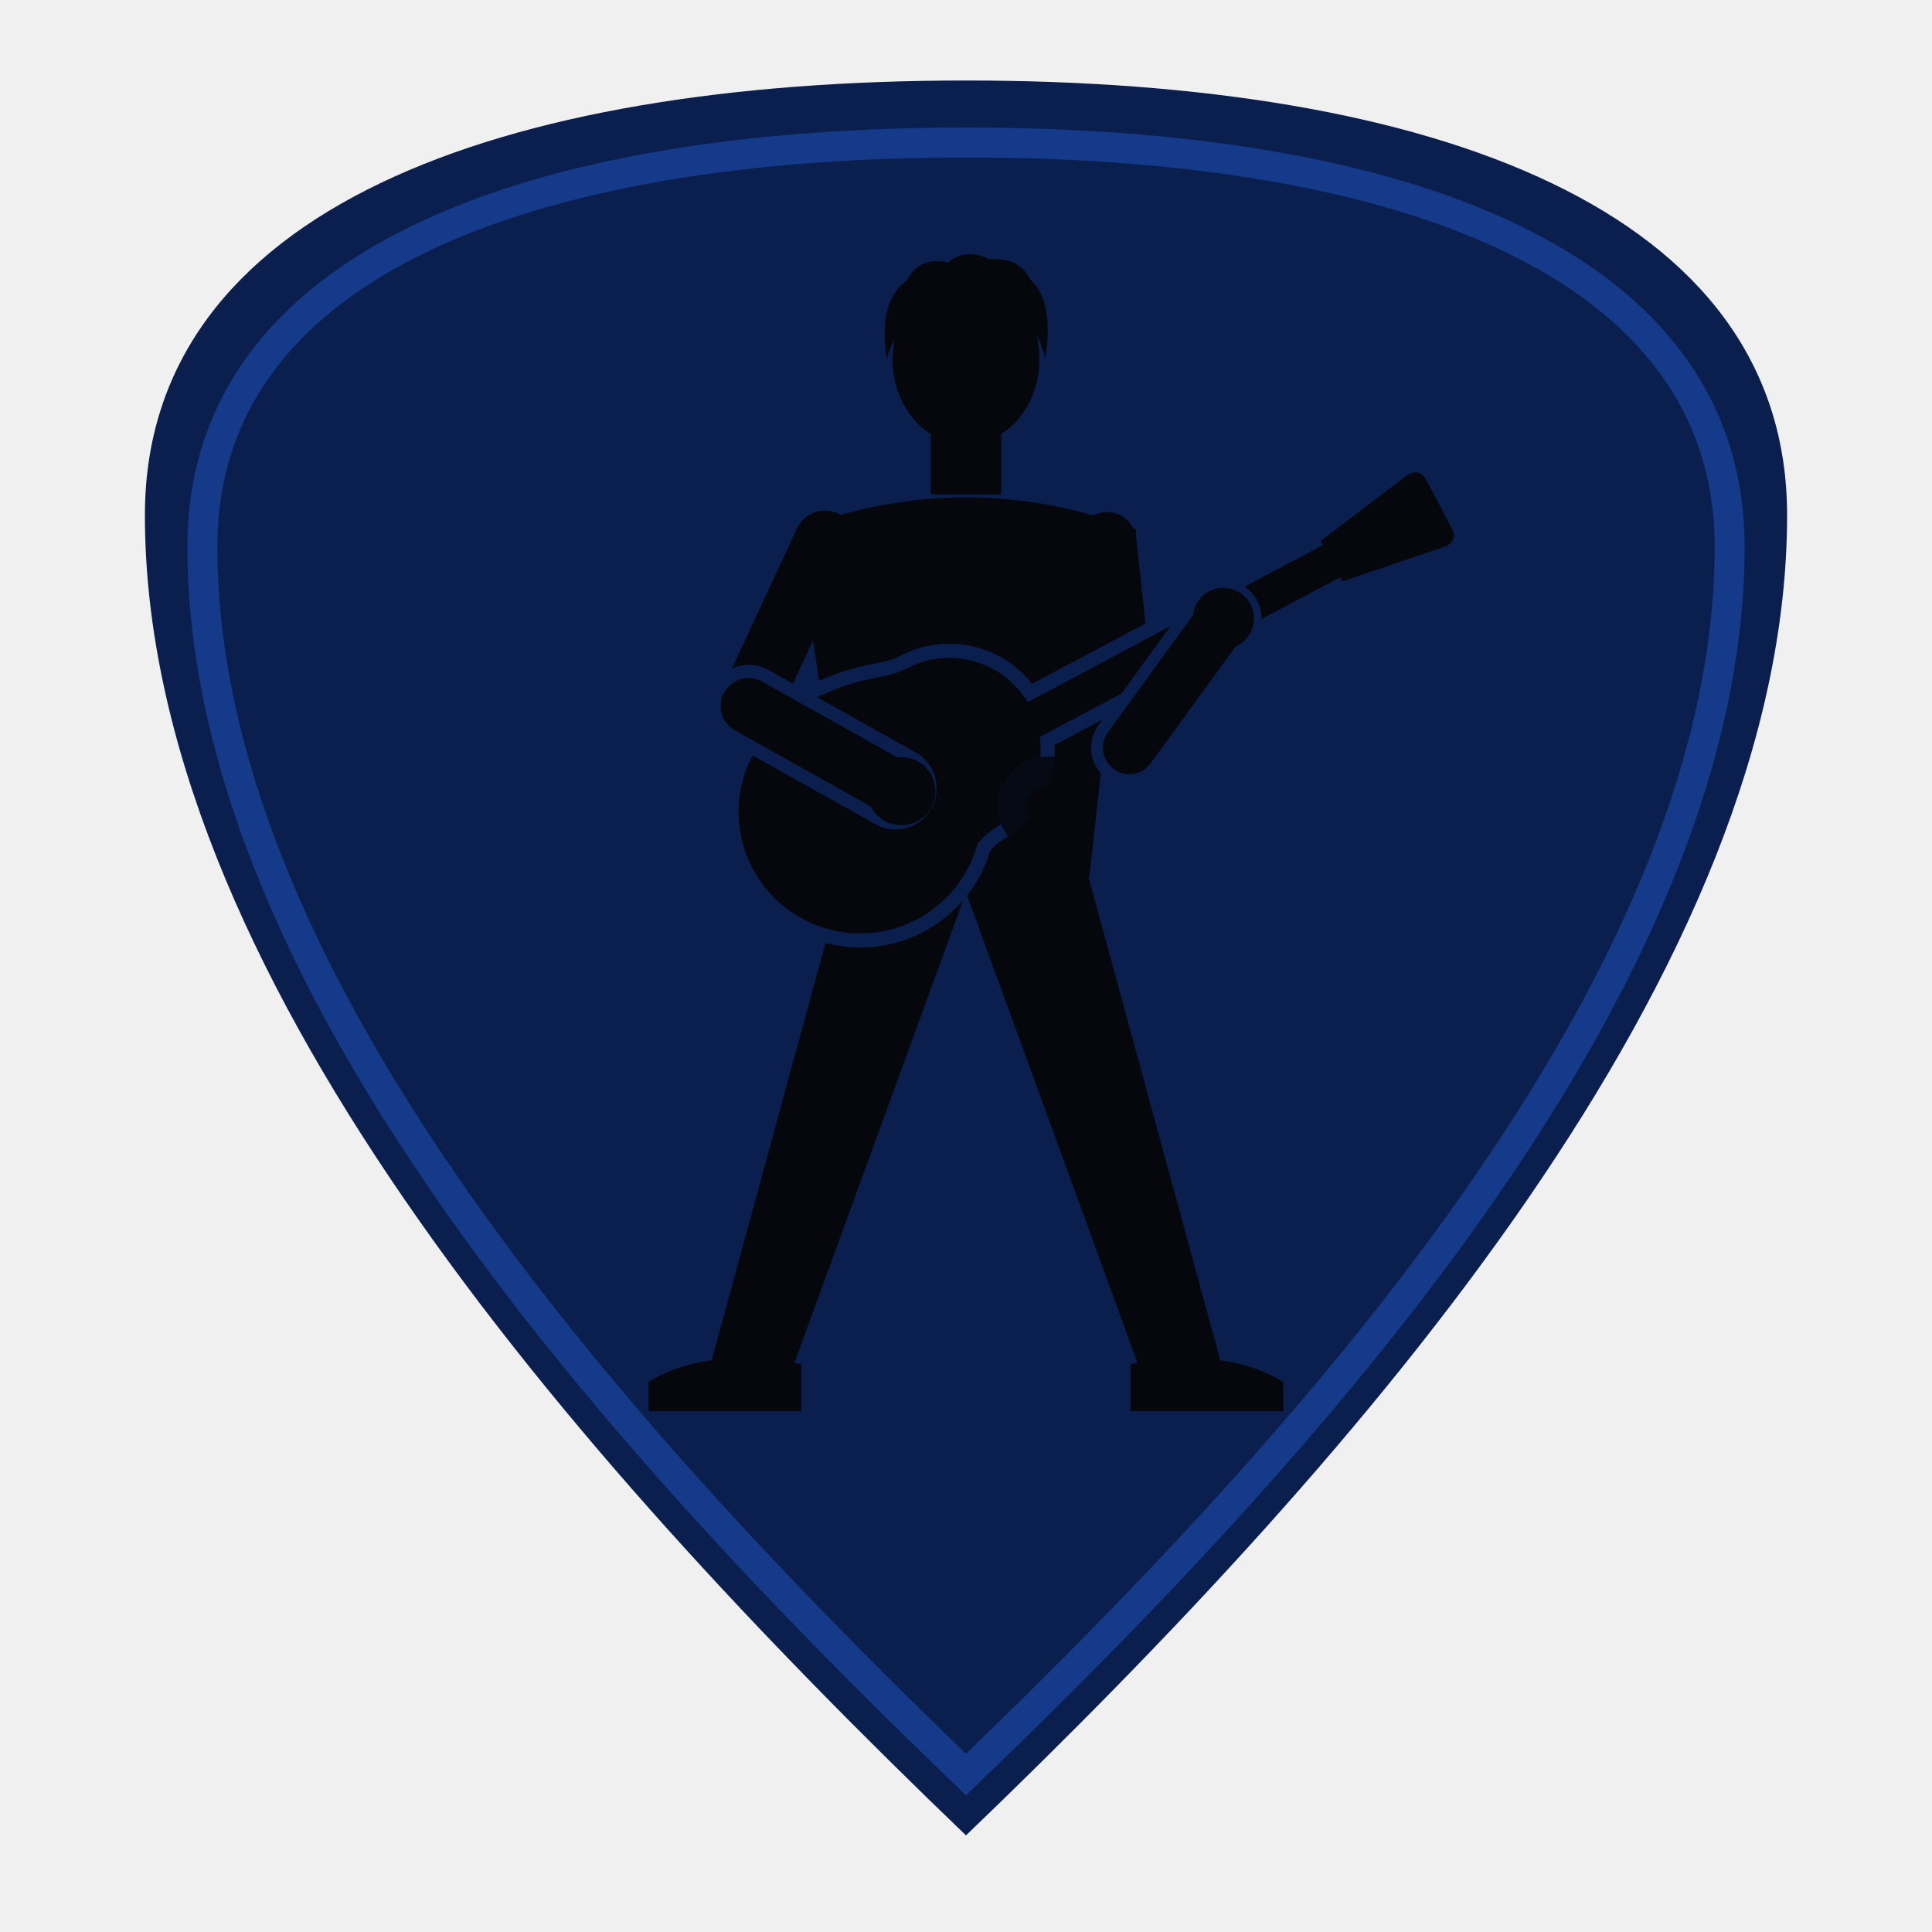
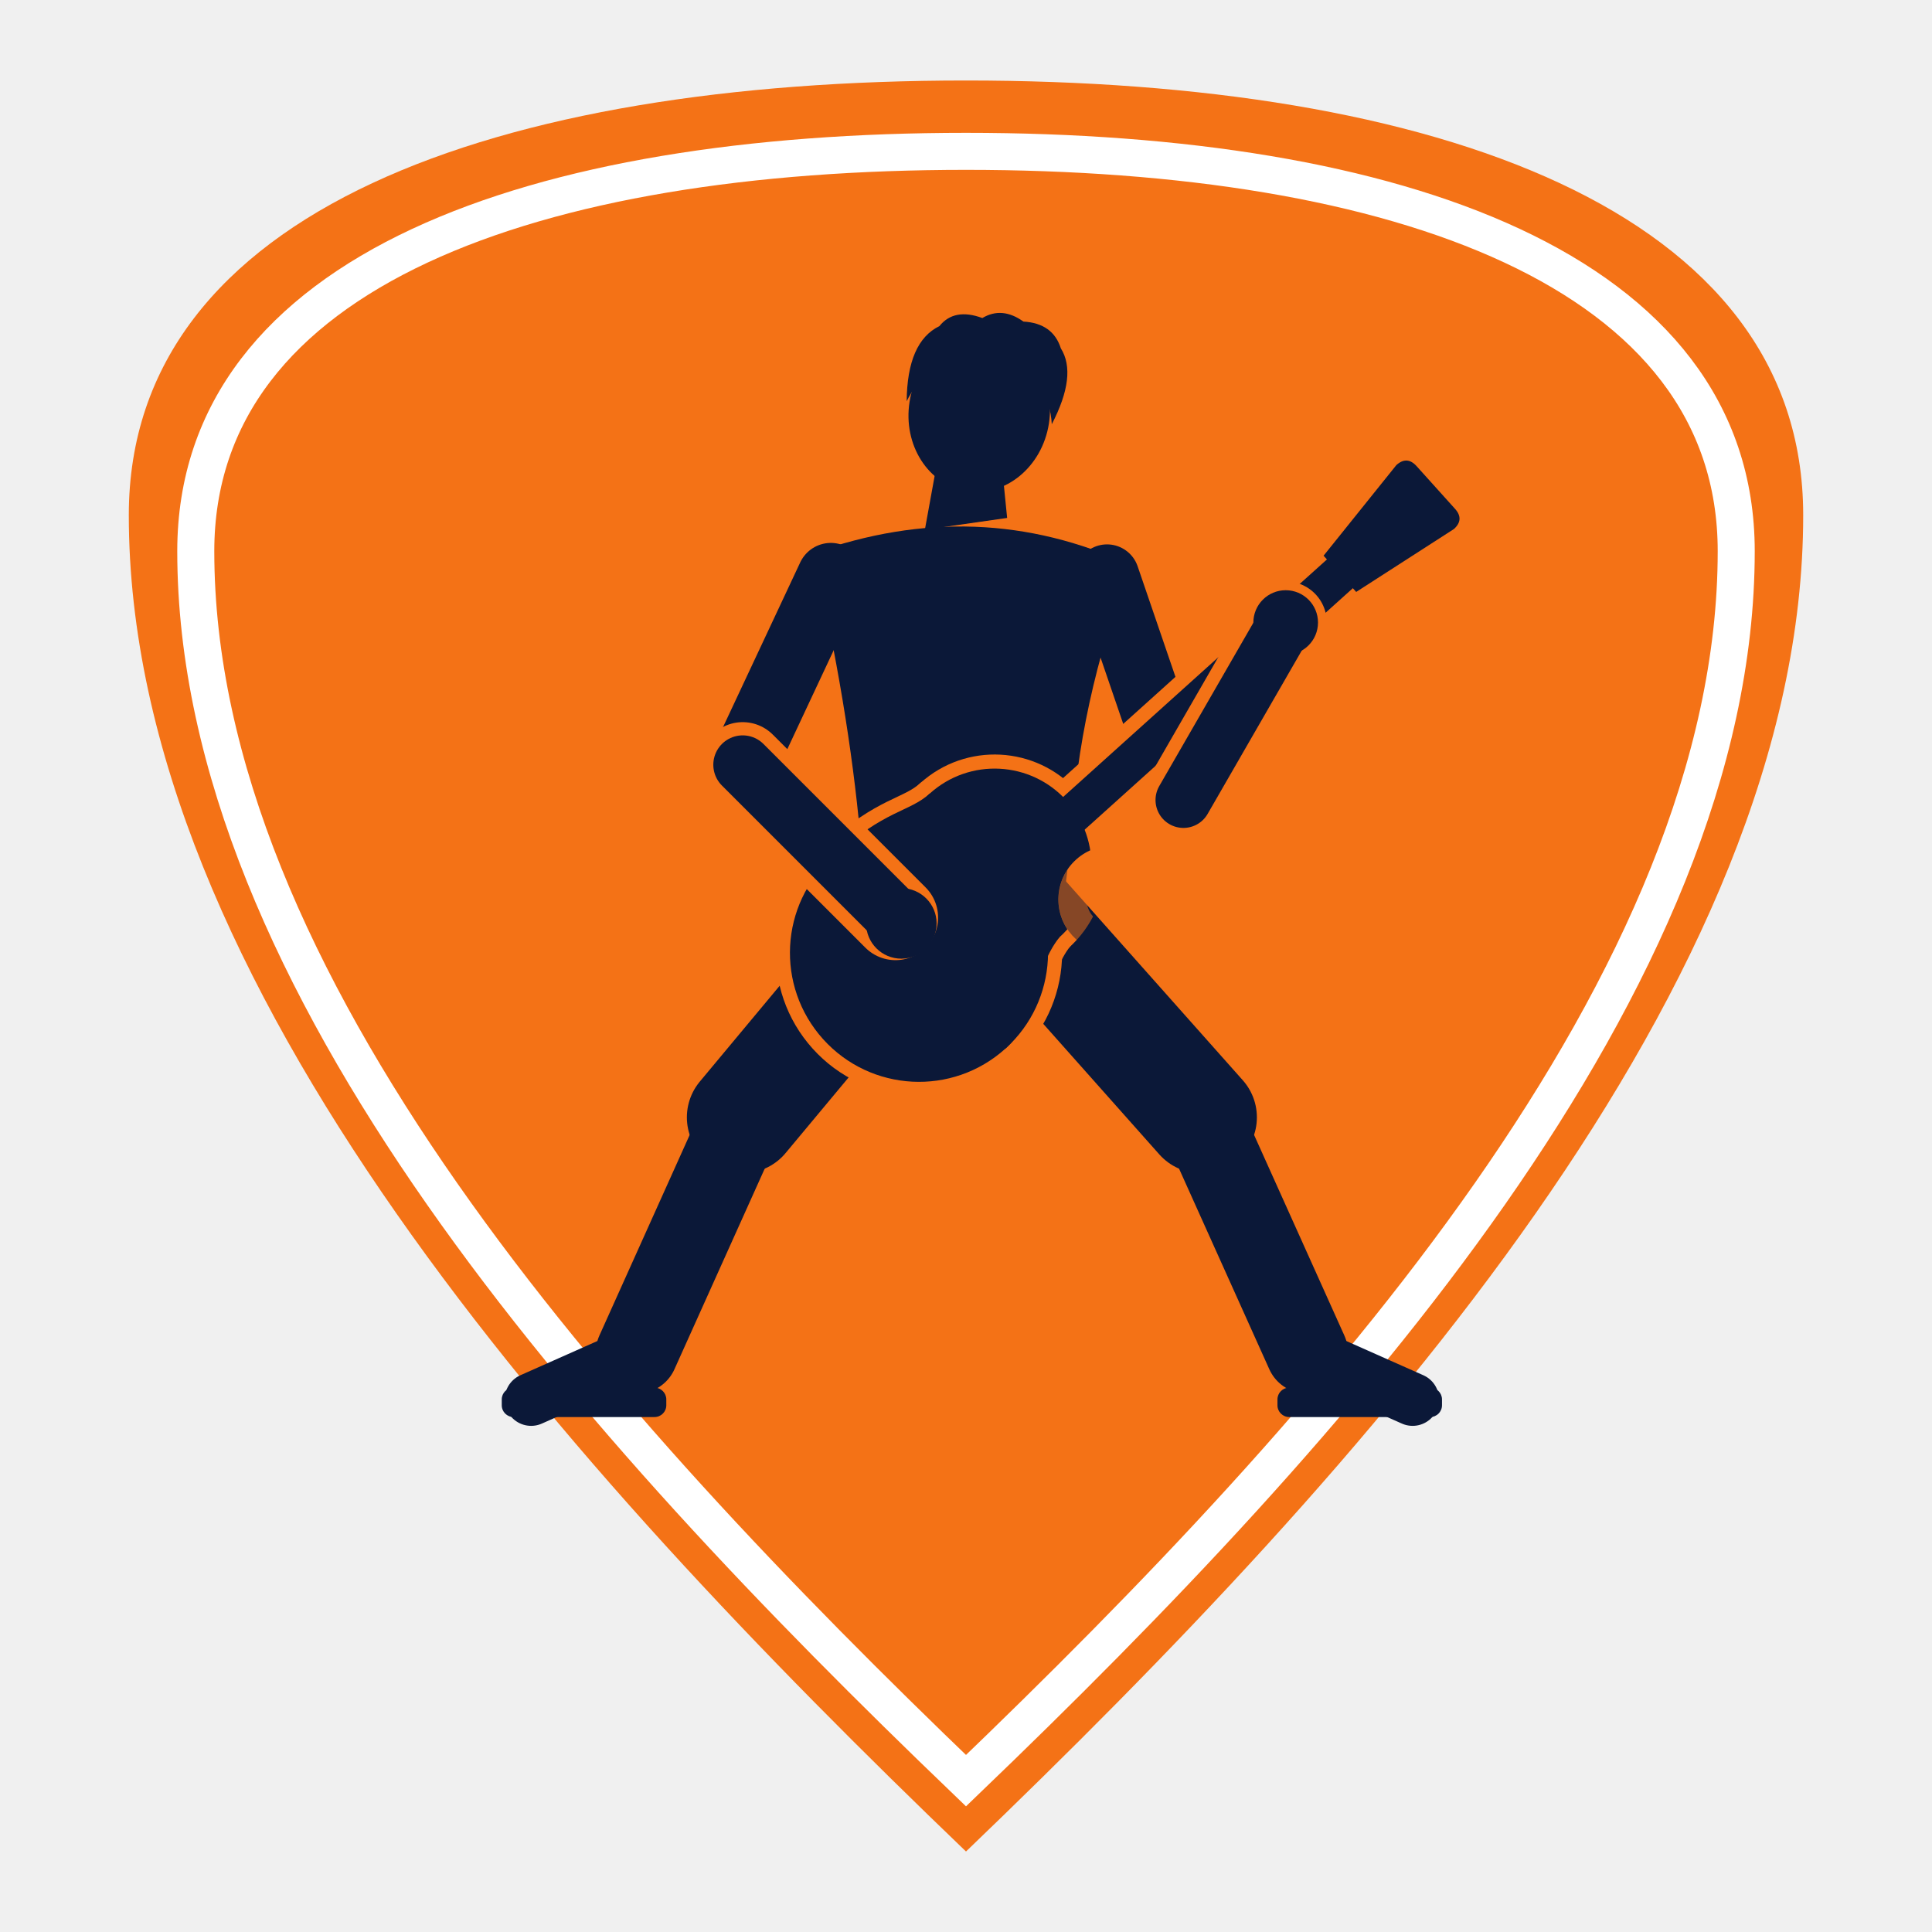
<svg xmlns="http://www.w3.org/2000/svg" width="240" height="240" viewBox="0 0 240 240">
-   <path d="M120 228 C70 180 18 120 18 64 C18 26 62 10 120 10 C178 10 222 26 222 64 C222 120 170 180 120 228 Z" fill="#0b1f4f" />
-   <path d="M120 228 C70 180 18 120 18 64 C18 26 62 10 120 10 C178 10 222 26 222 64 C222 120 170 180 120 228 Z" fill="none" stroke="#153a8a" stroke-width="4" transform="translate(120 120) scale(0.93) translate(-120 -120)" />
+   <path d="M120 230 C70 182 16 122 16 64 C16 26 62 10 120 10 C178 10 224 26 224 64 C224 122 170 182 120 230 Z" fill="#f47216" />
+   <path d="M120 230 C70 182 16 122 16 64 C16 26 62 10 120 10 C178 10 224 26 224 64 C224 122 170 182 120 230 Z" fill="none" stroke="#ffffff" stroke-width="5" transform="translate(120 120) scale(0.92) translate(-120 -120)" />
  <g transform="translate(47 22) scale(0.73)">
-     <g fill="#05070d">
-       <path d="M80 116 L101 119 L70.0 204 L56.0 204 Z" />
-       <path d="M99 119 L120 116 L144.0 204 L130.0 204 Z" />
-       <path d="M46.0 210 L46.0 205 Q56.0 199 72.0 202 L72.0 210 Z" />
-       <path d="M154.0 210 L154.0 205 Q144.0 199 128.0 202 L128.0 210 Z" />
-       <path d="M71 60 Q100 49 129 60 L124 92 L121 119 L79 119 L76 92 Z" />
-       <rect x="94" y="42" width="12" height="12" />
-       <ellipse cx="100" cy="31" rx="12.5" ry="14.5" />
-       <path d="M86.5 31 Q85 21 90 17.5 Q92 13.5 97 14.5 Q100 12 104 14 Q109 13.5 111 17.5 Q115 21 113.5 31 Q112 23.5 105 23 Q100 21.5 95 23 Q88.5 23.5 86.5 31 Z" />
-       <path d="M124 62 L127.8 97.1" fill="none" stroke="#05070d" stroke-width="10" stroke-linecap="round" />
-       <path d="M76 62 L63 90" fill="none" stroke="#05070d" stroke-width="10.5" stroke-linecap="round" />
-       <g transform="translate(82 108) rotate(-28) scale(1.15)" fill="#0b1f4f" stroke="#0b1f4f" stroke-width="4.17" stroke-linejoin="round">
-         <mask id="m2a" maskUnits="userSpaceOnUse" x="-60" y="-60" width="220" height="120">
-           <rect x="-60" y="-60" width="220" height="120" fill="#fff" />
-           <circle cx="25" cy="12.5" r="5.41" fill="#000" />
-         </mask>
-         <g mask="url(#m2a)">
-           <circle cx="0" cy="0" r="18" />
-           <circle cx="16" cy="-2" r="13.5" />
-           <path d="M0 -18 C10 -18 12 -15.5 16 -15.5 L16 11.5 C10 12.5 6 18 0 18 Z" />
-         </g>
-         <rect x="22" y="-2.7" width="58" height="5.4" rx="1" />
-         <path d="M79 -3.4 L95 -6 Q97 -6 97 -4 L97 4 Q97 6 95 6 L79 3.4 Z" />
+     <path d="M92.0 124.0 L62.0 160.0" fill="none" stroke="#0b1838" stroke-width="19" stroke-linecap="round" stroke-linejoin="round" />
+     <path d="M62.0 160.0 L44.0 200.0" fill="none" stroke="#0b1838" stroke-width="14" stroke-linecap="round" stroke-linejoin="round" />
+     <path d="M44.0 200.0 L26.0 208.0" fill="none" stroke="#0b1838" stroke-width="9" stroke-linecap="round" stroke-linejoin="round" />
+     <rect x="21" y="206" width="28" height="5" rx="2" fill="#0b1838" />
+     <path d="M108.0 124.0 L140.0 160.0" fill="none" stroke="#0b1838" stroke-width="19" stroke-linecap="round" stroke-linejoin="round" />
+     <path d="M140.0 160.0 L158.0 200.0" fill="none" stroke="#0b1838" stroke-width="14" stroke-linecap="round" stroke-linejoin="round" />
+     <path d="M158.0 200.0 L176.0 208.0" fill="none" stroke="#0b1838" stroke-width="9" stroke-linecap="round" stroke-linejoin="round" />
+     <rect x="153" y="206" width="28" height="5" rx="2" fill="#0b1838" />
+     <path d="M84 128 L116 128 L118 112 Q119 90 128 66 Q102 54 74 64 Q80 90 82 112 Z" fill="#0b1838" />
+     <path d="M93 60 L107 58 L106 48 L95 49 Z" fill="#0b1838" />
+     <g transform="translate(1 4) rotate(9 100 44)">
+       <ellipse cx="100" cy="36" rx="12" ry="13.5" fill="#0b1838" />
+       <path d="M87.5 36 Q86 26 91 22.5 Q93 19 98 20 Q101 17.5 105 19.5 Q110 19 112 23 Q115.5 27 112.5 36 Q111 29 104.5 28.5 Q100 27.5 95 29 Q89.5 29.5 87.5 36 Z" fill="#0b1838" />
+     </g>
+     <path d="M124.0 68.0 L137.0 106.0" fill="none" stroke="#0b1838" stroke-width="11" stroke-linecap="round" stroke-linejoin="round" />
+     <path d="M77.0 68.0 L62.0 100.0" fill="none" stroke="#0b1838" stroke-width="11.5" stroke-linecap="round" stroke-linejoin="round" />
+     <g transform="translate(92 132) rotate(-42) scale(1.22)" fill="#f47216" stroke="#f47216" stroke-width="3.93" stroke-linejoin="round">
+       <mask id="g4a" maskUnits="userSpaceOnUse" x="-60" y="-60" width="220" height="120">
+         <rect x="-60" y="-60" width="220" height="120" fill="#fff" />
+         <circle cx="25" cy="12.5" r="5.53" fill="#000" />
+       </mask>
+       <g mask="url(#g4a)">
+         <circle cx="0" cy="0" r="18" />
+         <circle cx="16" cy="-2" r="13.5" />
+         <path d="M0 -18 C10 -18 12 -15.5 16 -15.5 L16 11.5 C10 12.5 6 18 0 18 Z" />
      </g>
-       <g transform="translate(82 108) rotate(-28) scale(1.15)" fill="#05070d">
-         <mask id="m2b" maskUnits="userSpaceOnUse" x="-60" y="-60" width="220" height="120">
-           <rect x="-60" y="-60" width="220" height="120" fill="#fff" />
-           <circle cx="25" cy="12.5" r="7.50" fill="#000" />
-         </mask>
-         <g mask="url(#m2b)">
-           <circle cx="0" cy="0" r="18" />
-           <circle cx="16" cy="-2" r="13.5" />
-           <path d="M0 -18 C10 -18 12 -15.5 16 -15.5 L16 11.5 C10 12.5 6 18 0 18 Z" />
-         </g>
-         <rect x="22" y="-2.7" width="58" height="5.4" rx="1" />
-         <path d="M79 -3.4 L95 -6 Q97 -6 97 -4 L97 4 Q97 6 95 6 L79 3.4 Z" />
+       <rect x="22" y="-2.7" width="58" height="5.4" rx="1" />
+       <path d="M79 -3.4 L95 -6 Q97 -6 97 -4 L97 4 Q97 6 95 6 L79 3.4 Z" />
+     </g>
+     <g transform="translate(92 132) rotate(-42) scale(1.22)" fill="#0b1838">
+       <mask id="g4b" maskUnits="userSpaceOnUse" x="-60" y="-60" width="220" height="120">
+         <rect x="-60" y="-60" width="220" height="120" fill="#fff" />
+         <circle cx="25" cy="12.5" r="7.50" fill="#000" />
+       </mask>
+       <g mask="url(#g4b)">
+         <circle cx="0" cy="0" r="18" />
+         <circle cx="16" cy="-2" r="13.5" />
+         <path d="M0 -18 C10 -18 12 -15.5 16 -15.5 L16 11.5 C10 12.5 6 18 0 18 Z" />
      </g>
-       <path d="M63 90 L88 104" fill="none" stroke="#0b1f4f" stroke-width="14" stroke-linecap="round" />
-       <path d="M63 90 L88 104" fill="none" stroke="#05070d" stroke-width="9.5" stroke-linecap="round" />
-       <circle cx="89" cy="104.5" r="5.8" fill="#05070d" />
-       <path d="M127.8 97.1 L143.8 75.1" fill="none" stroke="#0b1f4f" stroke-width="13" stroke-linecap="round" />
-       <path d="M127.8 97.1 L143.8 75.1" fill="none" stroke="#05070d" stroke-width="9" stroke-linecap="round" />
-       <circle cx="143.8" cy="75.1" r="5.2" fill="#05070d" />
+       <rect x="22" y="-2.7" width="58" height="5.4" rx="1" />
+       <path d="M79 -3.4 L95 -6 Q97 -6 97 -4 L97 4 Q97 6 95 6 L79 3.4 Z" />
    </g>
+     <path d="M62.0 100.0 L88.0 126.0" fill="none" stroke="#f47216" stroke-width="14.5" stroke-linecap="round" stroke-linejoin="round" />
+     <path d="M62.0 100.0 L88.0 126.0" fill="none" stroke="#0b1838" stroke-width="10" stroke-linecap="round" stroke-linejoin="round" />
+     <path d="M137.0 106.0 L154.4 75.8" fill="none" stroke="#f47216" stroke-width="14.0" stroke-linecap="round" stroke-linejoin="round" />
+     <path d="M137.0 106.0 L154.4 75.8" fill="none" stroke="#0b1838" stroke-width="9.5" stroke-linecap="round" stroke-linejoin="round" />
+     <circle cx="89" cy="127" r="6" fill="#0b1838" />
+     <circle cx="154.4" cy="75.8" r="5.5" fill="#0b1838" />
  </g>
</svg>
